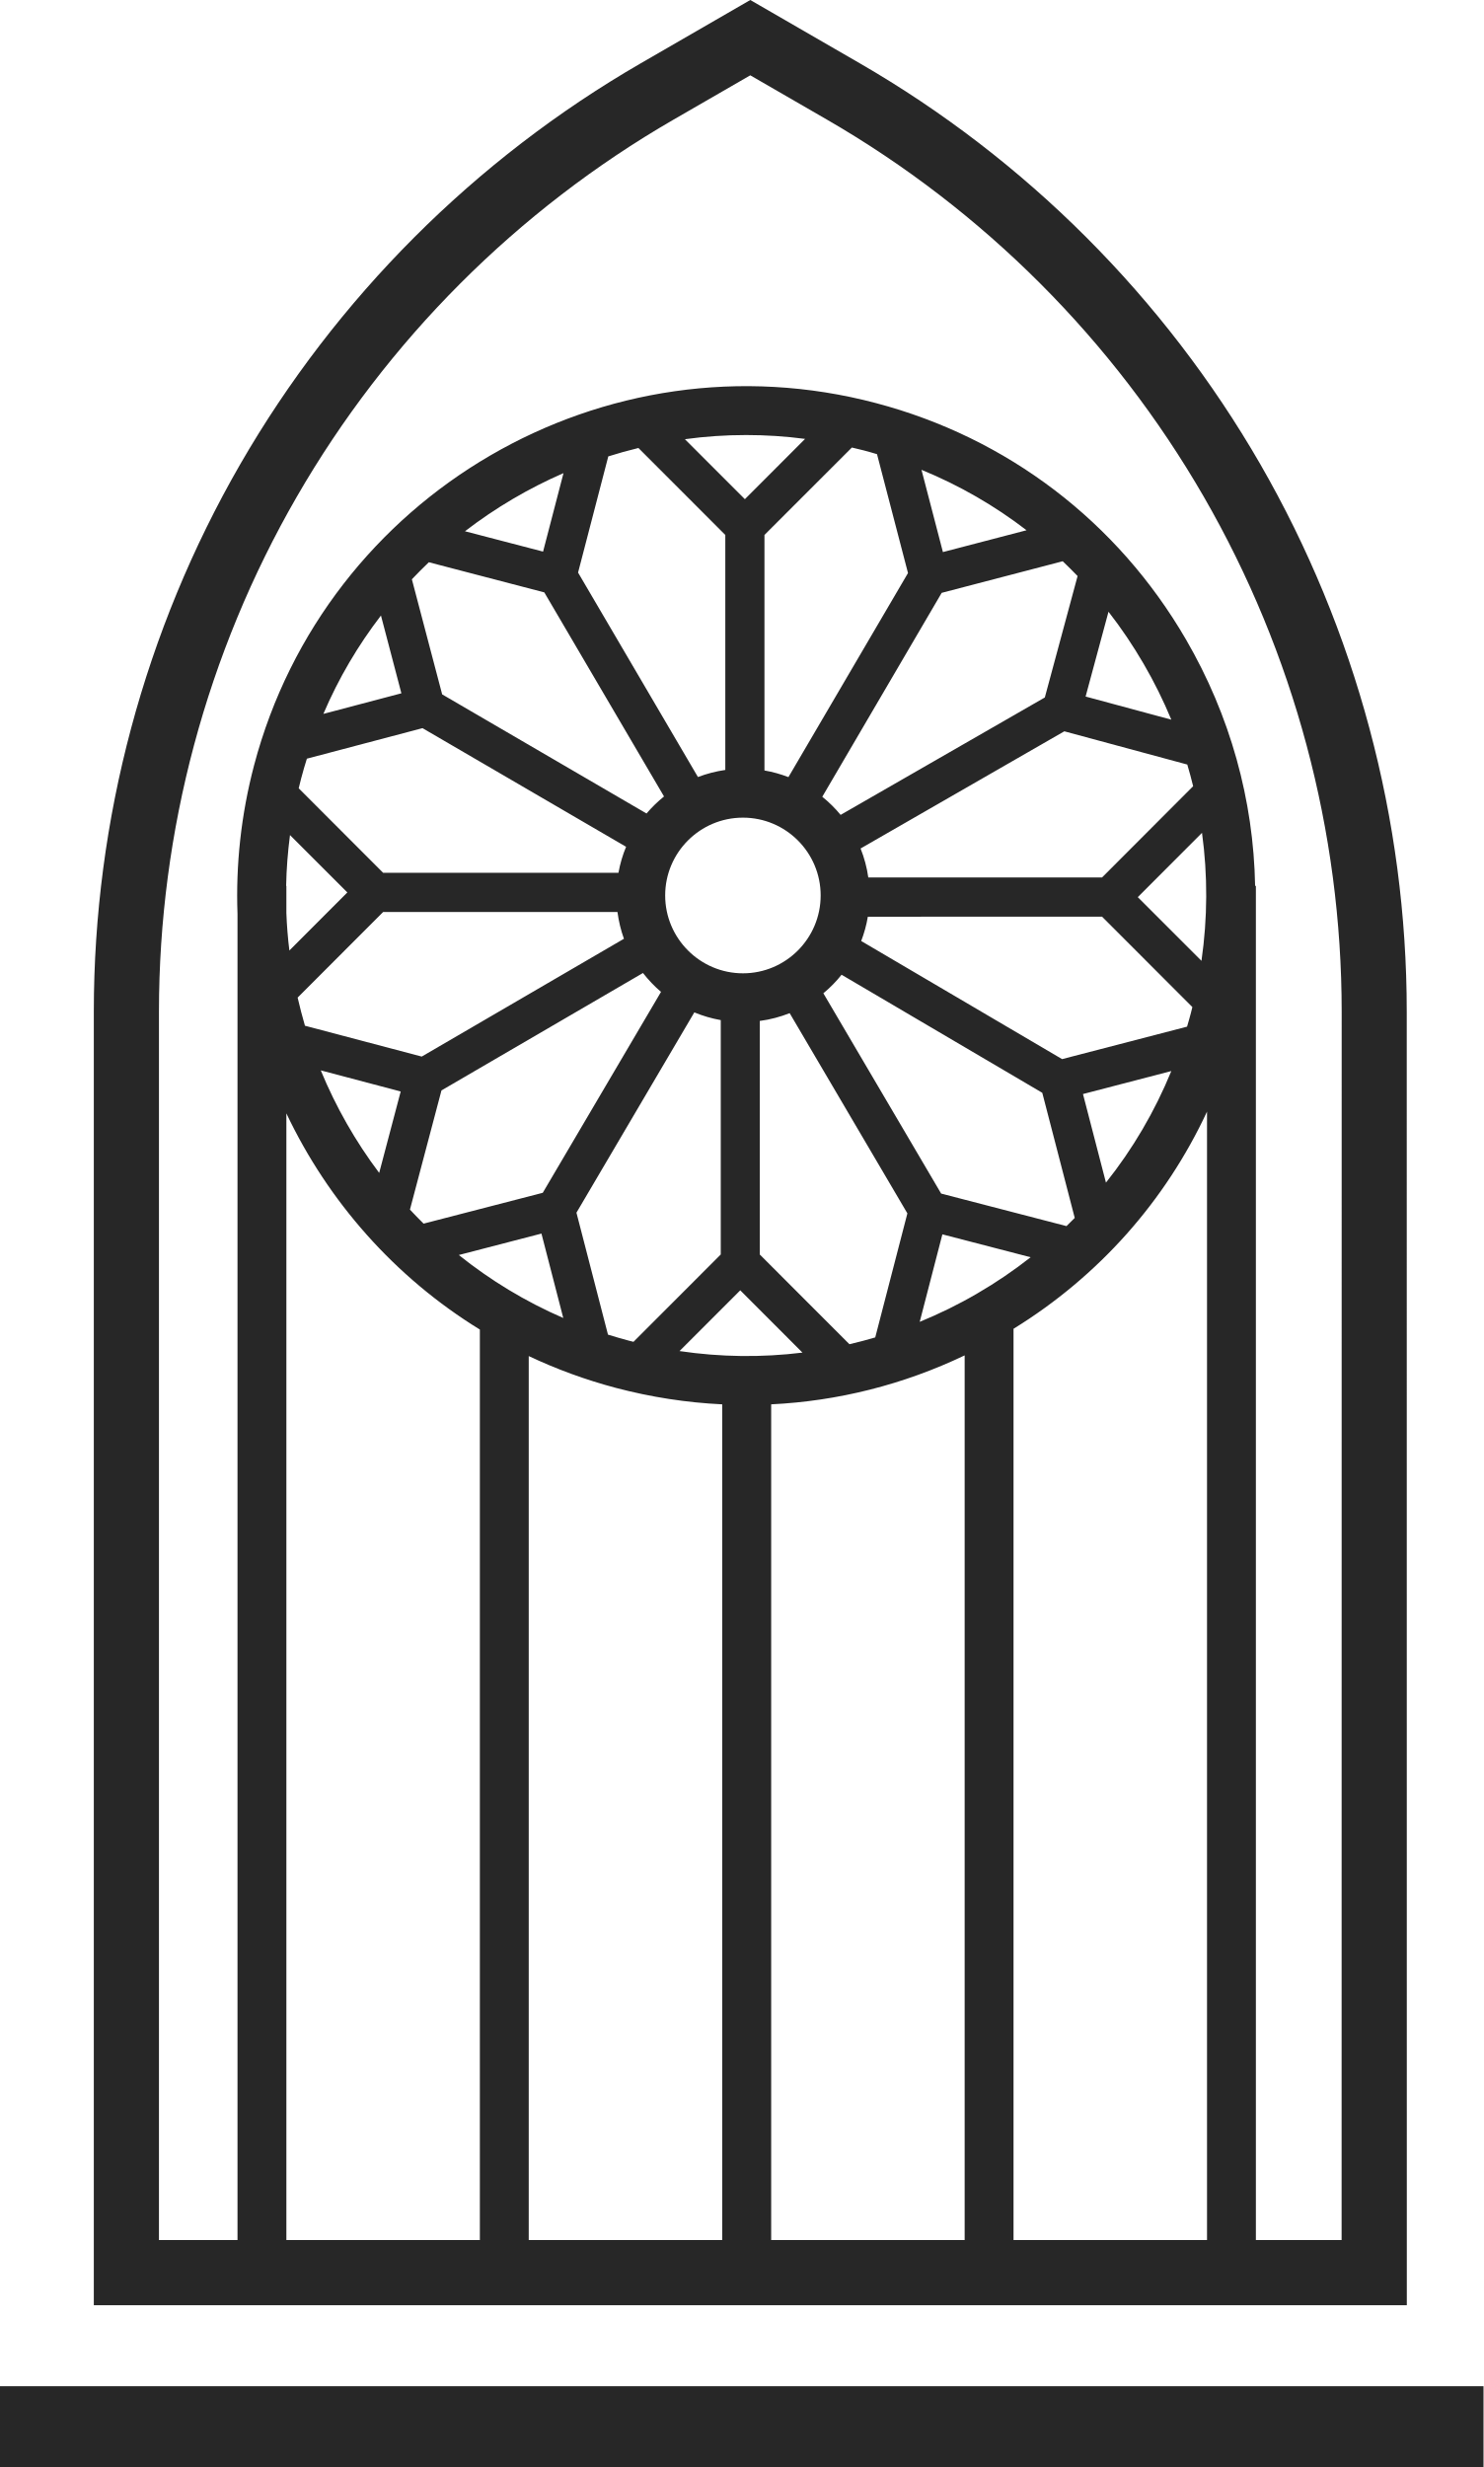
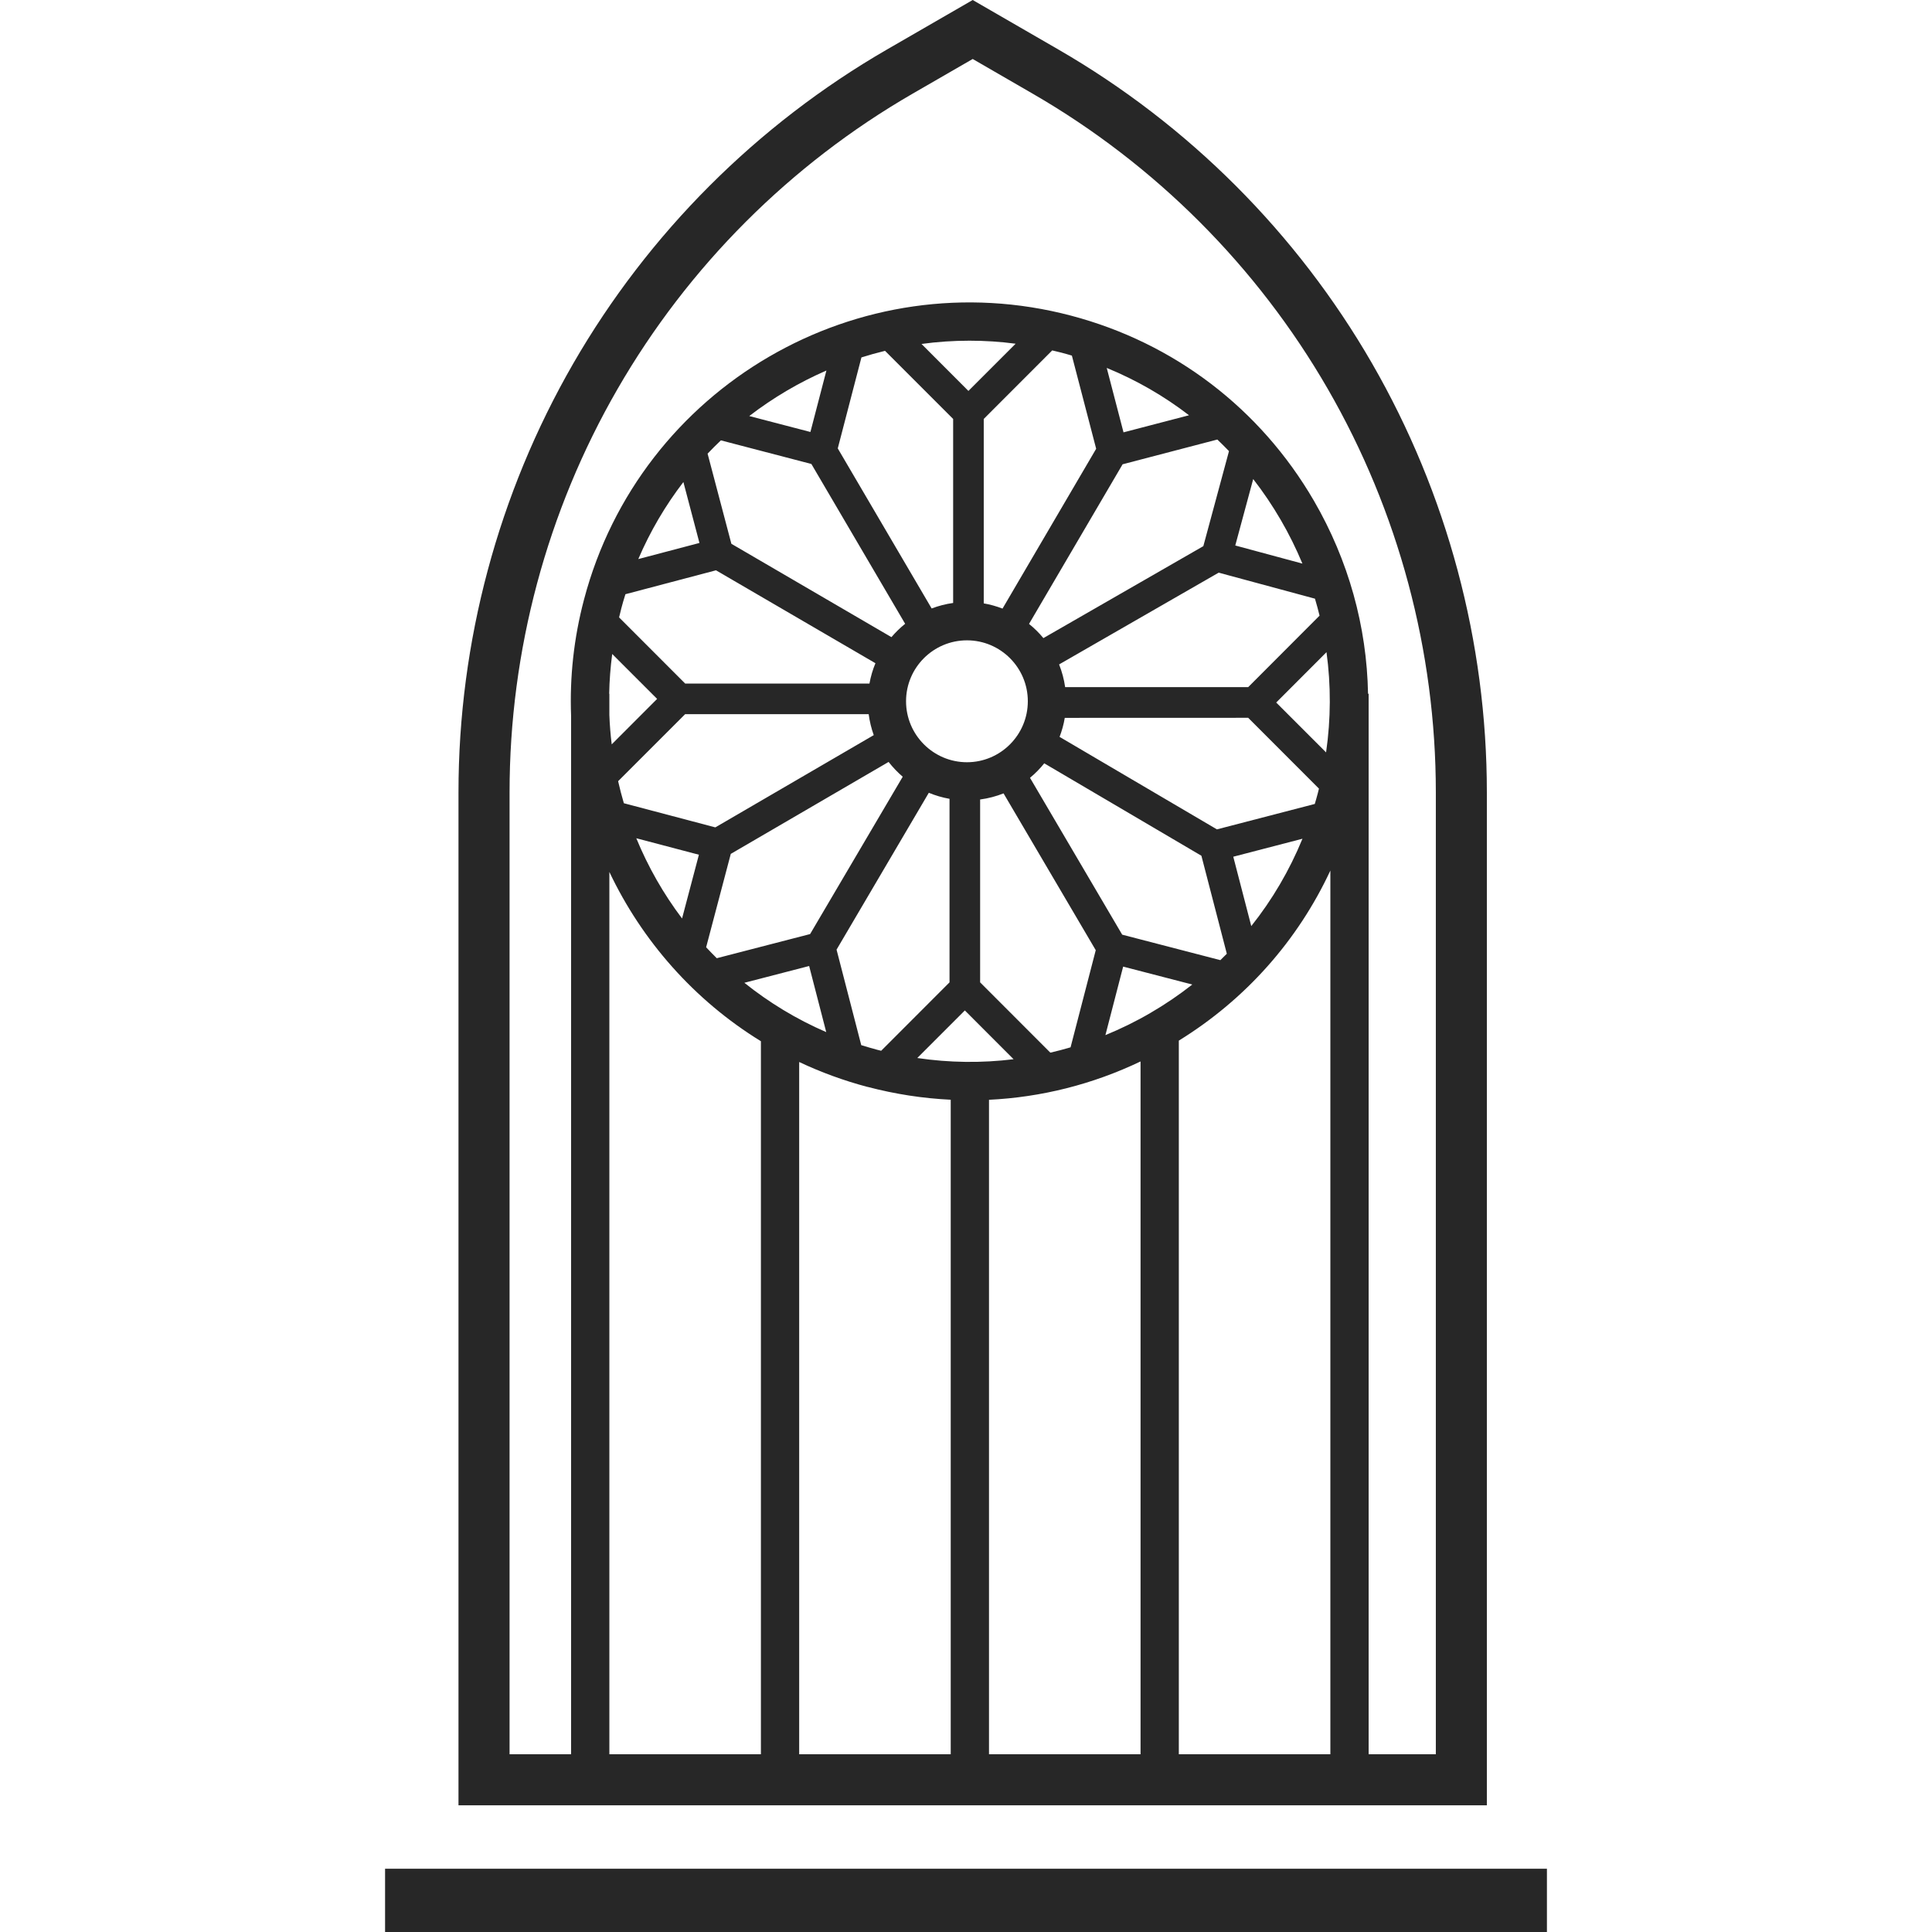
- <svg xmlns="http://www.w3.org/2000/svg" width="19.245" height="32" viewBox="0 0 19.245 32" version="1.1" id="svg1066">
+ <svg xmlns="http://www.w3.org/2000/svg" width="32" height="32" viewBox="0 0 32 32" version="1.1" id="svg1066">
  <defs id="defs1070" />
-   <path id="path2404" style="fill:#272727;fill-opacity:1;fill-rule:evenodd;stroke:none;stroke-width:0.615" d="M 17.404,29.056 H 16.292 V 11.491 h -0.01 C 16.262,10.378 15.959,9.282 15.384,8.293 14.498,6.768 13.07,5.679 11.365,5.229 7.846,4.298 4.226,6.406 3.296,9.927 3.126,10.572 3.058,11.22 3.081,11.855 V 29.056 H 2.062 V 13.122 c 0,-2.342 0.618,-4.652 1.789,-6.68 1.17,-2.028 2.859,-3.719 4.886,-4.89 L 9.733,0.977 10.73,1.553 c 2.026,1.171 3.716,2.862 4.886,4.89 1.17,2.028 1.789,4.338 1.789,6.68 z M 6.225,17.246 V 29.056 H 3.715 V 14.442 c 0.542,1.143 1.407,2.126 2.51,2.804 z m -2.463,-6.414 0.744,0.744 -0.752,0.753 c -0.02,-0.16 -0.033,-0.322 -0.039,-0.485 V 11.491 h -0.003 c 0.004,-0.219 0.021,-0.438 0.05,-0.659 z M 4.942,7.984 5.207,8.993 4.195,9.26 C 4.392,8.798 4.645,8.371 4.942,7.984 Z M 7.045,7.155 6.032,6.891 C 6.426,6.588 6.855,6.335 7.31,6.137 Z M 8.282,5.811 9.409,6.939 V 9.987 C 9.286,10.005 9.167,10.036 9.054,10.079 L 7.499,7.427 7.891,5.92 c 0.129,-0.041 0.259,-0.077 0.391,-0.109 z M 9.663,6.475 8.885,5.697 c 0.261,-0.036 0.526,-0.054 0.794,-0.054 0.253,0 0.509,0.016 0.765,0.05 z m 1.714,-0.584 0.402,1.542 -1.551,2.647 c -0.1,-0.038 -0.204,-0.068 -0.311,-0.086 V 6.939 L 11.051,5.805 c 0.051,0.012 0.102,0.024 0.153,0.037 0.058,0.015 0.116,0.032 0.173,0.049 z m 0.855,1.27 -0.278,-1.067 c 0.491,0.201 0.948,0.465 1.363,0.784 z m 1.851,1.874 0.297,-1.1 c 0.166,0.213 0.318,0.439 0.456,0.676 0.137,0.235 0.256,0.477 0.359,0.724 z m -0.935,8.201 c 1.107,-0.683 1.97,-1.658 2.51,-2.817 v 14.637 h -2.51 z m -3.144,0.98 c 0.865,-0.042 1.715,-0.255 2.51,-0.635 V 29.056 H 10.004 Z M 7.991,18.003 c 0.456,0.12 0.917,0.191 1.378,0.213 V 29.056 H 6.859 V 17.59 c 0.358,0.169 0.736,0.308 1.132,0.413 z M 7.024,16.001 7.307,17.096 C 6.813,16.882 6.359,16.605 5.952,16.279 Z M 5.198,14.158 4.919,15.214 C 4.611,14.805 4.357,14.358 4.161,13.884 Z M 4.97,11.83 h 3.04 c 0.016,0.12 0.044,0.236 0.084,0.347 L 5.471,13.705 3.956,13.305 C 3.921,13.184 3.889,13.062 3.861,12.94 Z M 14.296,11.382 h -3.032 c -0.018,-0.131 -0.053,-0.257 -0.1,-0.376 l 2.643,-1.52 1.595,0.431 c 0.028,0.093 0.053,0.187 0.076,0.281 z m 0.051,3.958 -0.298,-1.149 1.146,-0.298 c -0.215,0.524 -0.5,1.01 -0.848,1.447 z m -3.429,-2.696 2.603,1.531 0.421,1.623 c -0.035,0.036 -0.071,0.071 -0.107,0.106 L 12.209,15.482 10.681,12.884 c 0.087,-0.072 0.166,-0.152 0.236,-0.24 z m 3.378,-0.754 1.172,1.173 c -0.007,0.026 -0.013,0.053 -0.02,0.08 v 0 c -0.015,0.058 -0.032,0.116 -0.049,0.174 l -1.621,0.421 -2.606,-1.532 c 0.038,-0.1 0.068,-0.206 0.086,-0.315 z m -3.276,5.547 -1.164,-1.165 v -3.029 c 0.136,-0.018 0.266,-0.053 0.388,-0.101 l 1.527,2.597 -0.417,1.609 c -0.111,0.033 -0.222,0.062 -0.334,0.088 z M 7.887,17.312 7.478,15.73 9.007,13.132 c 0.109,0.045 0.224,0.079 0.343,0.1 v 3.04 l -1.132,1.133 c -0.021,-0.005 -0.043,-0.01 -0.064,-0.016 -0.09,-0.024 -0.178,-0.05 -0.266,-0.077 z M 5.318,15.69 5.727,14.144 8.341,12.621 c 0.07,0.089 0.148,0.172 0.234,0.245 L 7.041,15.472 5.495,15.872 C 5.435,15.813 5.376,15.752 5.318,15.69 Z m 3.497,1.835 0.788,-0.788 0.807,0.808 c -0.526,0.065 -1.062,0.059 -1.595,-0.02 z m 3.864,-0.748 c -0.242,0.142 -0.493,0.264 -0.748,0.369 l 0.294,-1.135 1.145,0.297 c -0.218,0.171 -0.448,0.328 -0.691,0.469 z m 2.907,-4.314 -0.826,-0.826 0.833,-0.834 c 0.075,0.547 0.073,1.105 -0.007,1.66 z M 12.216,7.69 13.786,7.28 c 0.066,0.063 0.13,0.127 0.193,0.192 L 13.554,9.047 10.905,10.57 C 10.834,10.484 10.754,10.405 10.667,10.335 Z M 9.638,10.606 c 0.556,0 1.008,0.452 1.008,1.009 0,0.557 -0.452,1.01 -1.008,1.01 -0.556,0 -1.009,-0.453 -1.009,-1.01 0,-0.557 0.452,-1.009 1.009,-1.009 z M 5.563,7.293 7.061,7.684 8.614,10.331 c -0.082,0.066 -0.158,0.14 -0.227,0.221 L 5.736,9.007 5.343,7.514 C 5.414,7.439 5.488,7.365 5.563,7.293 Z M 3.909,10.089 c 0.022,-0.084 0.046,-0.166 0.072,-0.248 l 1.5,-0.396 2.641,1.539 c -0.045,0.107 -0.078,0.22 -0.099,0.337 H 4.97 l -1.095,-1.096 c 0.011,-0.046 0.022,-0.091 0.034,-0.137 z m 14.34,3.033 c 0,-2.49 -0.658,-4.946 -1.901,-7.103 C 15.104,3.863 13.307,2.065 11.152,0.82 L 9.733,0 8.314,0.82 C 6.159,2.065 4.363,3.863 3.118,6.019 1.874,8.176 1.217,10.632 1.217,13.122 V 29.902 H 18.25 Z M 0,32 H 19.245 V 30.952 H 0 Z" />
+   <path id="path2404" style="fill:#272727;fill-opacity:1;fill-rule:evenodd;stroke:none;stroke-width:0.615" d="M 23.782,29.056 H 22.669 V 11.491 h -0.01 C 22.639,10.378 22.336,9.282 21.762,8.293 20.875,6.768 19.448,5.679 17.743,5.229 14.224,4.298 10.604,6.406 9.674,9.927 9.503,10.572 9.435,11.22 9.459,11.855 V 29.056 H 8.44 V 13.122 c 0,-2.342 0.618,-4.652 1.789,-6.68 1.17,-2.028 2.859,-3.719 4.886,-4.89 L 16.111,0.977 17.107,1.553 c 2.026,1.171 3.716,2.862 4.886,4.89 1.17,2.028 1.789,4.338 1.789,6.68 z M 12.603,17.246 V 29.056 H 10.093 V 14.442 c 0.542,1.143 1.407,2.126 2.51,2.804 z m -2.463,-6.414 0.744,0.744 -0.752,0.753 c -0.02,-0.16 -0.033,-0.322 -0.039,-0.485 V 11.491 h -0.003 c 0.004,-0.219 0.021,-0.438 0.05,-0.659 z m 1.179,-2.848 0.266,1.009 -1.013,0.267 C 10.77,8.798 11.022,8.371 11.319,7.984 Z M 13.423,7.155 12.41,6.891 C 12.804,6.588 13.233,6.335 13.688,6.137 Z m 1.236,-1.344 1.128,1.128 v 3.048 c -0.124,0.017 -0.242,0.048 -0.356,0.091 L 13.876,7.427 14.268,5.92 c 0.129,-0.041 0.259,-0.077 0.391,-0.109 z m 1.381,0.664 -0.777,-0.778 c 0.261,-0.036 0.526,-0.054 0.794,-0.054 0.253,0 0.509,0.016 0.765,0.05 z m 1.714,-0.584 0.402,1.542 -1.551,2.647 c -0.1,-0.038 -0.204,-0.068 -0.311,-0.086 V 6.939 l 1.134,-1.135 c 0.051,0.012 0.102,0.024 0.153,0.037 0.058,0.015 0.116,0.032 0.173,0.049 z m 0.855,1.27 -0.278,-1.067 c 0.491,0.201 0.948,0.465 1.363,0.784 z m 1.851,1.874 0.297,-1.1 c 0.166,0.213 0.318,0.439 0.456,0.676 0.137,0.235 0.256,0.477 0.359,0.724 z m -0.935,8.201 c 1.107,-0.683 1.97,-1.658 2.51,-2.817 v 14.637 h -2.51 z m -3.144,0.98 c 0.865,-0.042 1.715,-0.255 2.51,-0.635 V 29.056 H 16.381 Z m -2.012,-0.214 c 0.456,0.12 0.917,0.191 1.378,0.213 V 29.056 H 13.237 V 17.59 c 0.358,0.169 0.736,0.308 1.132,0.413 z m -0.967,-2.002 0.283,1.095 c -0.495,-0.214 -0.949,-0.491 -1.356,-0.817 z m -1.826,-1.843 -0.279,1.056 C 10.989,14.805 10.734,14.358 10.539,13.884 Z m -0.228,-2.328 h 3.04 c 0.016,0.12 0.044,0.236 0.084,0.347 l -2.624,1.528 -1.515,-0.4 c -0.036,-0.121 -0.067,-0.243 -0.095,-0.365 z m 9.326,-0.448 h -3.032 c -0.018,-0.131 -0.053,-0.257 -0.1,-0.376 l 2.643,-1.52 1.595,0.431 c 0.028,0.093 0.053,0.187 0.076,0.281 z m 0.051,3.958 -0.298,-1.149 1.146,-0.298 c -0.215,0.524 -0.5,1.01 -0.848,1.447 z m -3.429,-2.696 2.603,1.531 0.421,1.623 c -0.035,0.036 -0.071,0.071 -0.107,0.106 l -1.626,-0.422 -1.527,-2.598 c 0.087,-0.072 0.166,-0.152 0.236,-0.24 z m 3.378,-0.754 1.172,1.173 c -0.007,0.026 -0.013,0.053 -0.02,0.08 v 0 c -0.015,0.058 -0.032,0.116 -0.049,0.174 l -1.621,0.421 -2.606,-1.532 c 0.038,-0.1 0.068,-0.206 0.086,-0.315 z m -3.276,5.547 -1.164,-1.165 v -3.029 c 0.136,-0.018 0.266,-0.053 0.388,-0.101 l 1.527,2.597 -0.417,1.609 c -0.111,0.033 -0.222,0.062 -0.334,0.088 z m -3.133,-0.125 -0.409,-1.582 1.528,-2.598 c 0.109,0.045 0.224,0.079 0.343,0.1 v 3.04 l -1.132,1.133 c -0.021,-0.005 -0.043,-0.01 -0.064,-0.016 -0.09,-0.024 -0.178,-0.05 -0.266,-0.077 z m -2.569,-1.622 0.408,-1.546 2.614,-1.523 c 0.07,0.089 0.148,0.172 0.234,0.245 l -1.534,2.606 -1.546,0.4 c -0.06,-0.06 -0.119,-0.12 -0.177,-0.182 z m 3.497,1.835 0.788,-0.788 0.807,0.808 c -0.526,0.065 -1.062,0.059 -1.595,-0.02 z m 3.864,-0.748 c -0.242,0.142 -0.493,0.264 -0.748,0.369 l 0.294,-1.135 1.145,0.297 c -0.218,0.171 -0.448,0.328 -0.691,0.469 z m 2.907,-4.314 -0.826,-0.826 0.833,-0.834 c 0.075,0.547 0.073,1.105 -0.007,1.66 z M 18.594,7.69 20.163,7.28 c 0.066,0.063 0.13,0.127 0.193,0.192 l -0.425,1.574 -2.649,1.523 c -0.071,-0.086 -0.151,-0.165 -0.238,-0.235 z M 16.016,10.606 c 0.556,0 1.008,0.452 1.008,1.009 0,0.557 -0.452,1.01 -1.008,1.01 -0.556,0 -1.009,-0.453 -1.009,-1.01 0,-0.557 0.452,-1.009 1.009,-1.009 z m -4.075,-3.312 1.498,0.391 1.553,2.647 c -0.082,0.066 -0.158,0.14 -0.227,0.221 L 12.114,9.007 11.72,7.514 c 0.072,-0.076 0.145,-0.149 0.221,-0.221 z m -1.654,2.796 c 0.022,-0.084 0.046,-0.166 0.072,-0.248 l 1.5,-0.396 2.641,1.539 c -0.045,0.107 -0.078,0.22 -0.099,0.337 h -3.052 l -1.095,-1.096 c 0.011,-0.046 0.022,-0.091 0.034,-0.137 z m 14.34,3.033 c 0,-2.49 -0.658,-4.946 -1.901,-7.103 C 21.482,3.863 19.685,2.065 17.53,0.82 L 16.111,0 14.691,0.82 C 12.537,2.065 10.74,3.863 9.496,6.019 8.252,8.176 7.594,10.632 7.594,13.122 V 29.902 H 24.627 Z M 6.378,32 H 25.622 V 30.952 H 6.378 Z" />
</svg>
